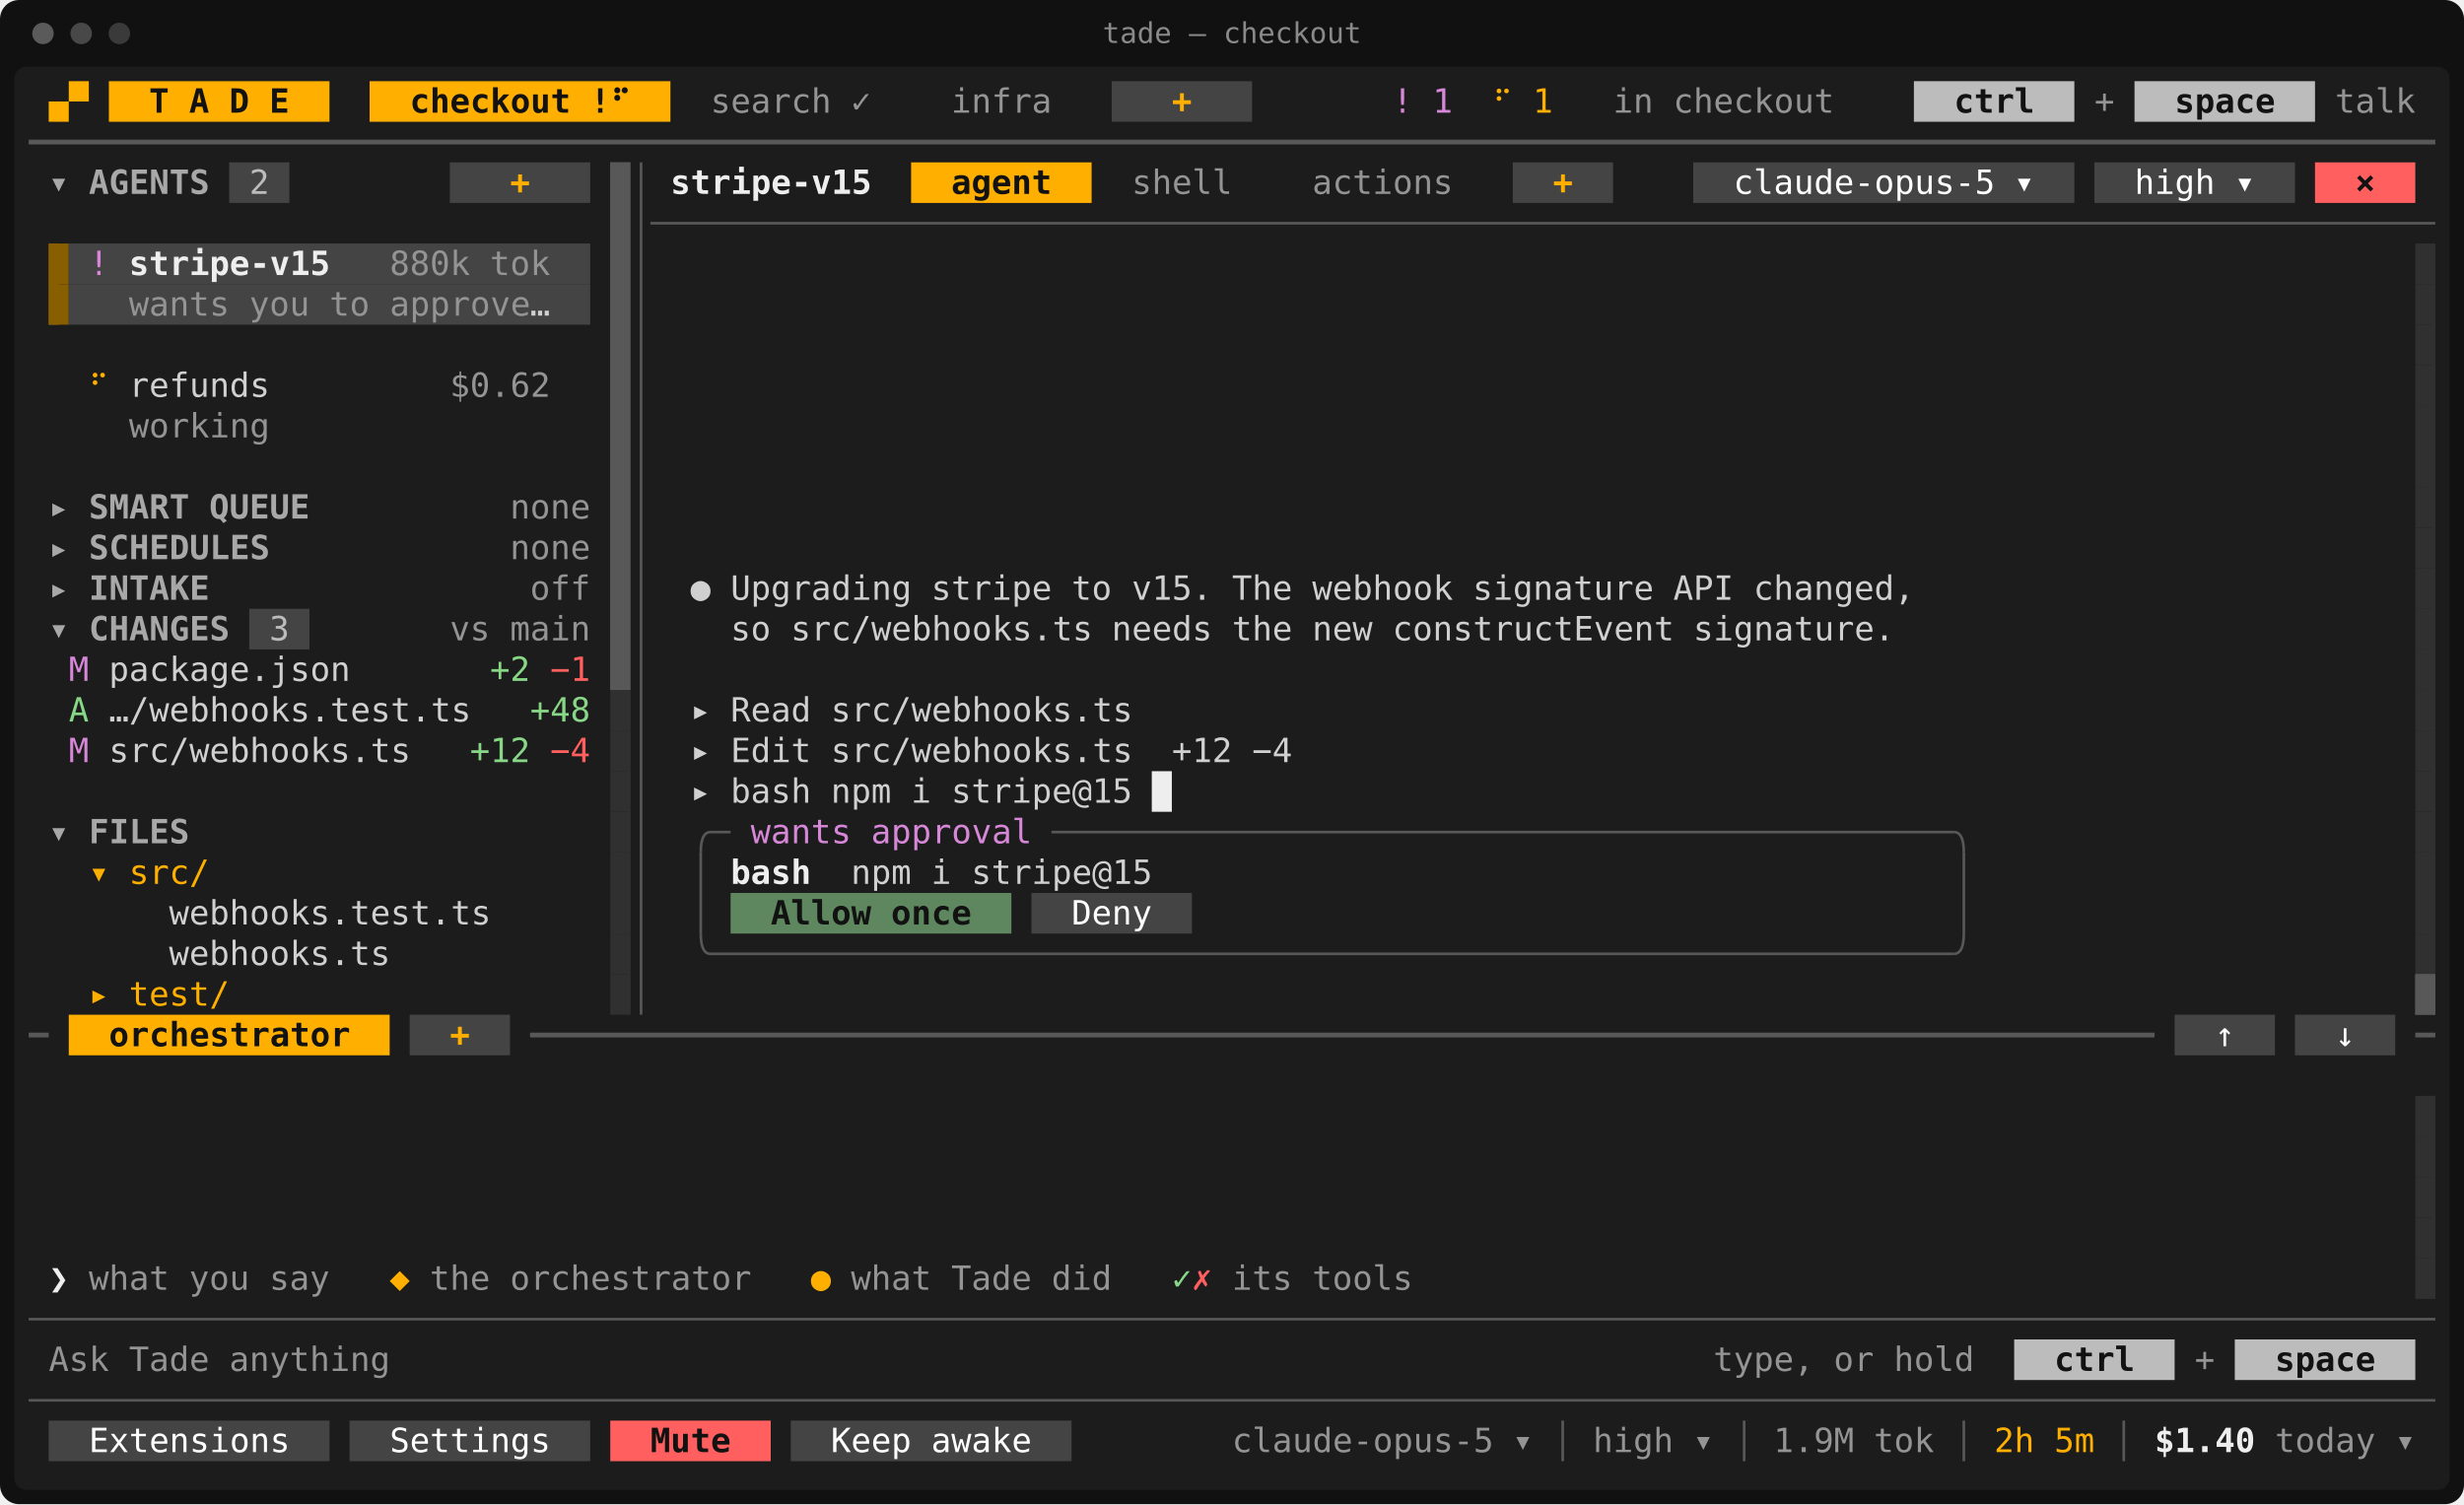
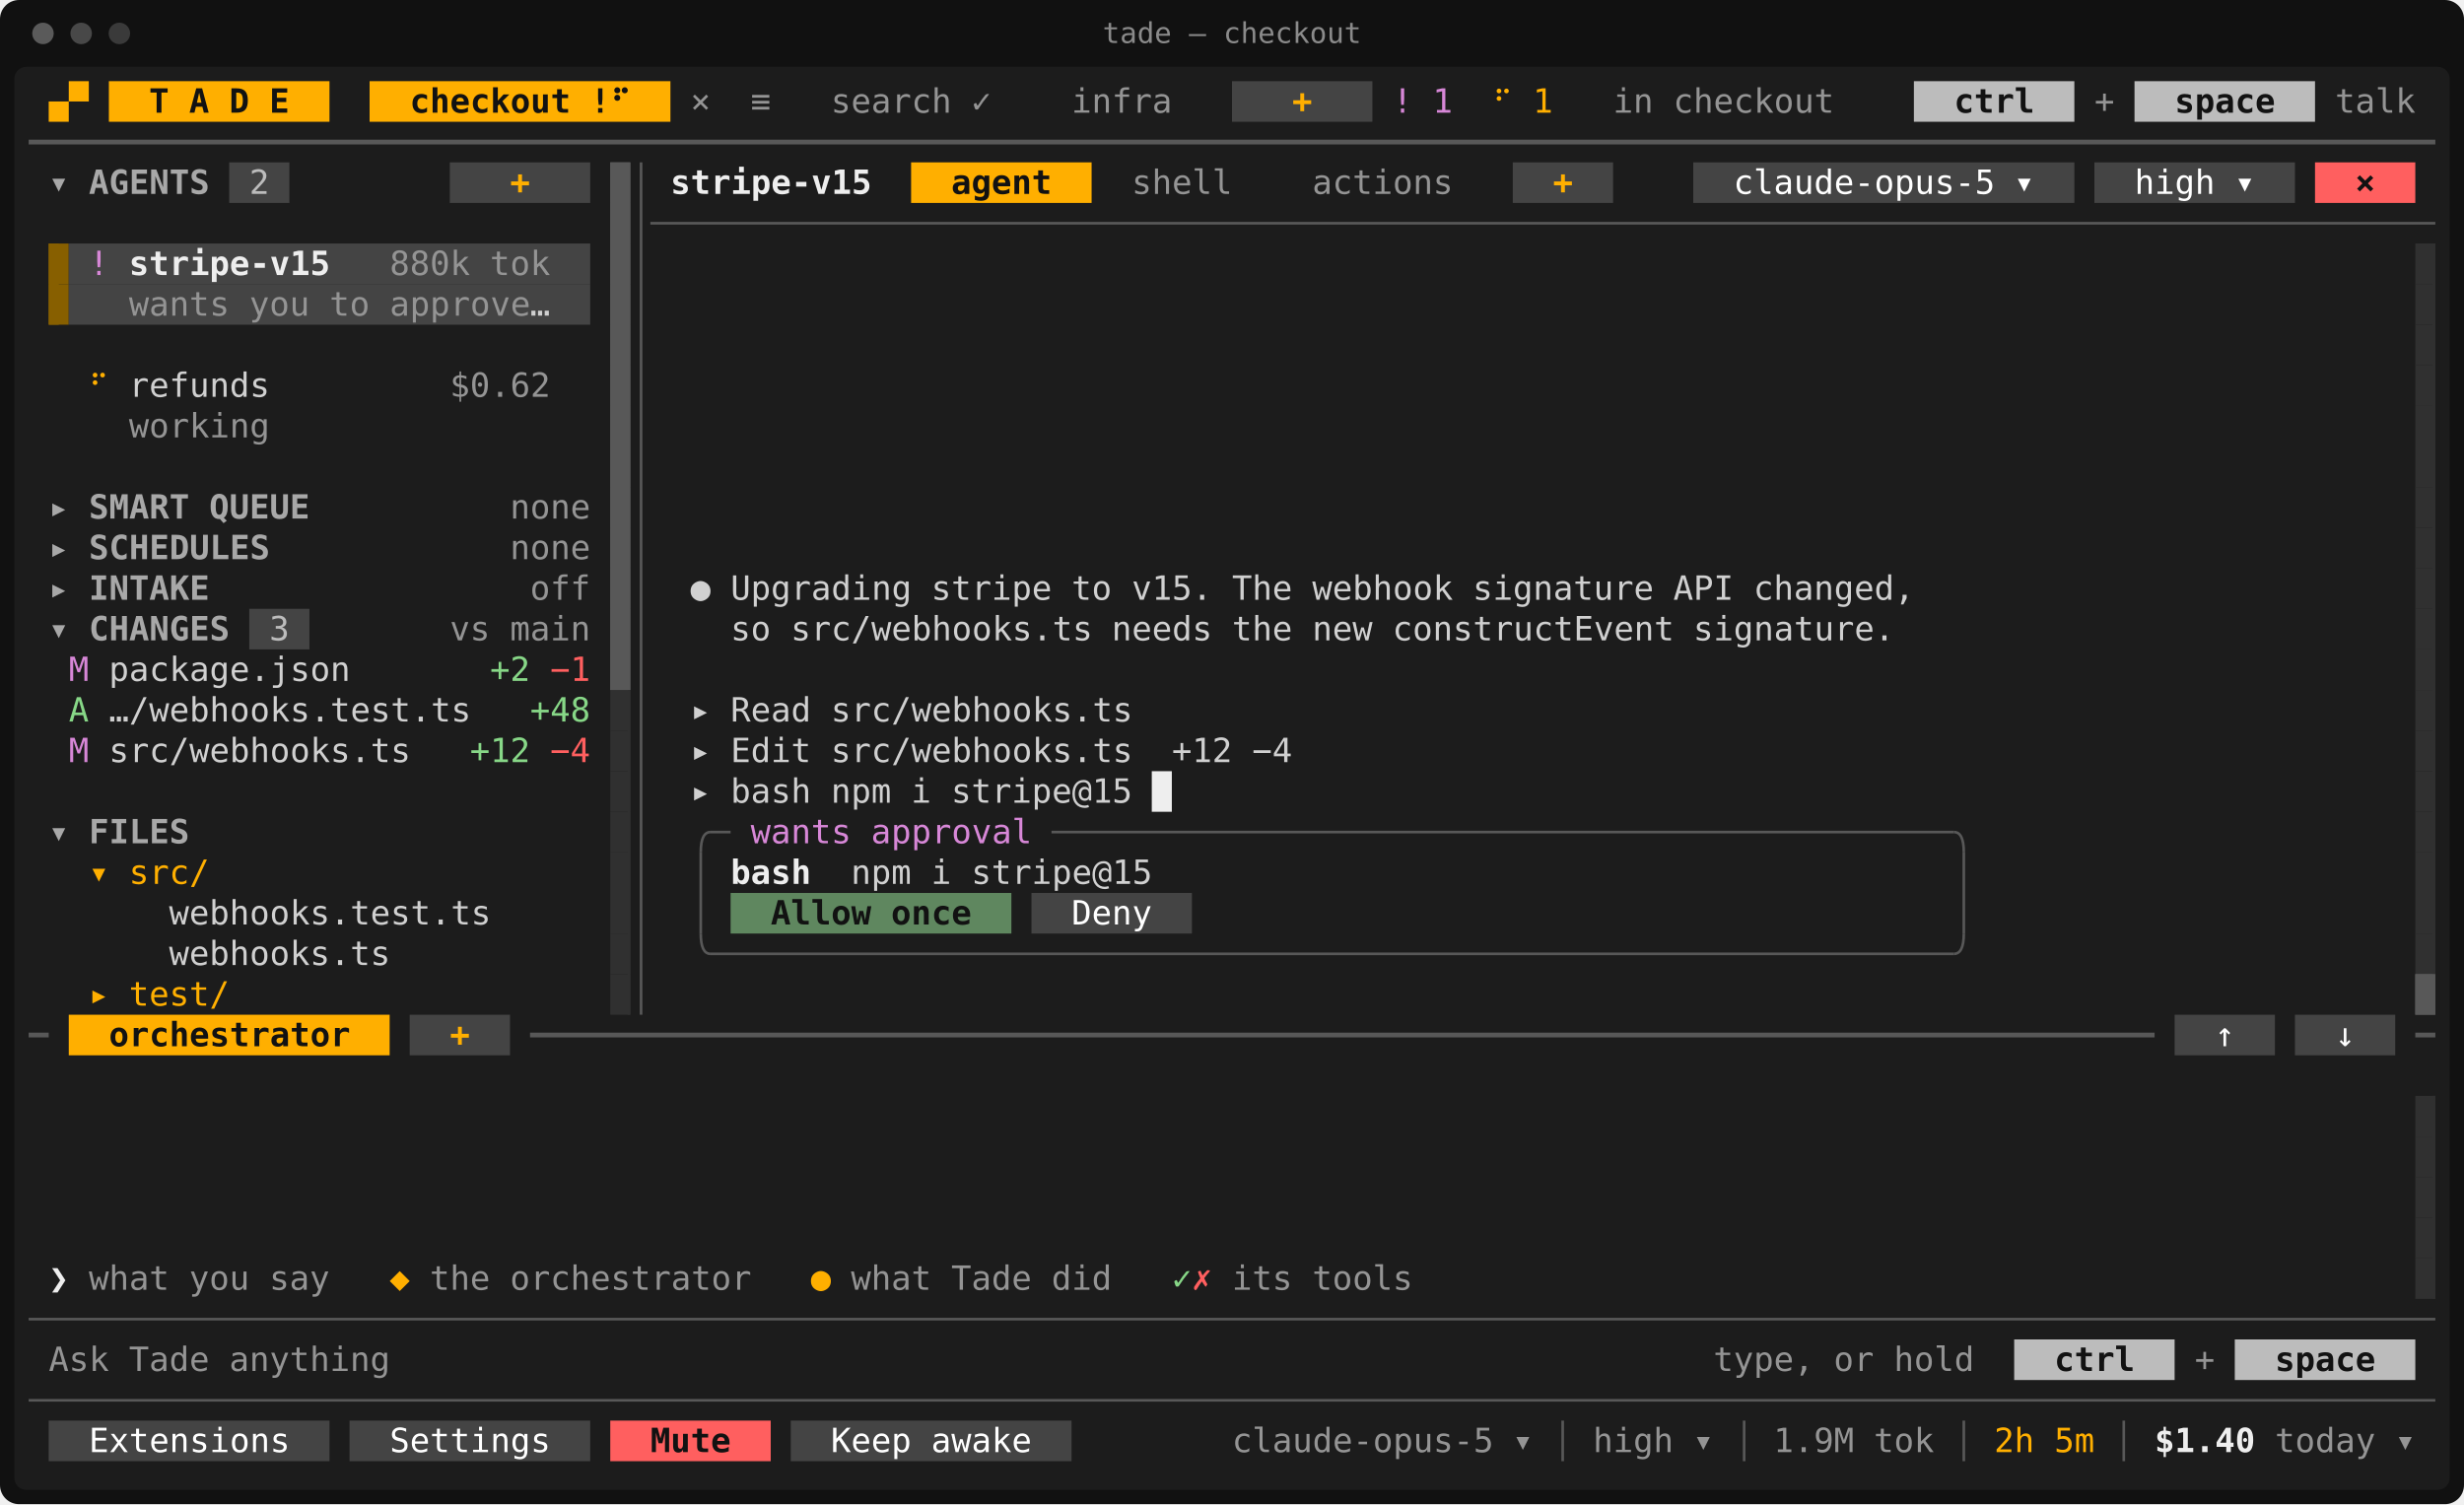
<svg xmlns="http://www.w3.org/2000/svg" viewBox="0 0 1032 630" width="1032" height="630" font-family="ui-monospace,SFMono-Regular,Menlo,Consolas,'DejaVu Sans Mono','Liberation Mono',monospace" font-size="14" role="img" aria-label="tade — checkout">
  <rect width="1032" height="630" rx="8" fill="#111111" />
  <rect x="6" y="28" width="1020" height="596" rx="5" fill="#1c1c1c" />
  <circle cx="18" cy="14" r="4.5" fill="#5a5a5a" />
  <circle cx="34" cy="14" r="4.5" fill="#484848" />
  <circle cx="50" cy="14" r="4.5" fill="#3a3a3a" />
  <text x="516" y="18" fill="#8a8a8a" font-size="12" text-anchor="middle">tade — checkout</text>
  <rect x="45.6" y="34" width="92.4" height="17" fill="#ffaf00" />
  <rect x="154.8" y="34" width="126" height="17" fill="#ffaf00" />
-   <rect x="465.6" y="34" width="58.8" height="17" fill="#444444" />
+   <rect x="516" y="34" width="58.8" height="17" fill="#444444" />
  <rect x="801.6" y="34" width="67.2" height="17" fill="#bcbcbc" />
  <rect x="894" y="34" width="75.6" height="17" fill="#bcbcbc" />
  <rect x="96" y="68" width="25.2" height="17" fill="#444444" />
  <rect x="188.4" y="68" width="58.8" height="17" fill="#444444" />
  <rect x="255.6" y="68" width="8.4" height="17" fill="#585858" />
  <rect x="381.6" y="68" width="75.6" height="17" fill="#ffaf00" />
  <rect x="633.6" y="68" width="42" height="17" fill="#444444" />
  <rect x="709.2" y="68" width="159.6" height="17" fill="#444444" />
  <rect x="877.2" y="68" width="84" height="17" fill="#444444" />
  <rect x="969.6" y="68" width="42" height="17" fill="#ff5f5f" />
  <rect x="255.6" y="85" width="8.4" height="17" fill="#585858" />
  <rect x="20.4" y="102" width="8.4" height="17" fill="#875f00" />
  <rect x="28.8" y="102" width="218.4" height="17" fill="#444444" />
  <rect x="255.6" y="102" width="8.4" height="17" fill="#585858" />
  <rect x="1011.6" y="102" width="8.4" height="17" fill="#303030" />
  <rect x="20.4" y="119" width="8.4" height="17" fill="#875f00" />
  <rect x="28.8" y="119" width="218.4" height="17" fill="#444444" />
  <rect x="255.6" y="119" width="8.4" height="17" fill="#585858" />
  <rect x="1011.6" y="119" width="8.4" height="17" fill="#303030" />
  <rect x="255.6" y="136" width="8.4" height="17" fill="#585858" />
  <rect x="1011.6" y="136" width="8.4" height="17" fill="#303030" />
  <rect x="255.6" y="153" width="8.4" height="17" fill="#585858" />
  <rect x="1011.6" y="153" width="8.4" height="17" fill="#303030" />
  <rect x="255.6" y="170" width="8.4" height="17" fill="#585858" />
  <rect x="1011.6" y="170" width="8.4" height="17" fill="#303030" />
  <rect x="255.6" y="187" width="8.4" height="17" fill="#585858" />
  <rect x="1011.6" y="187" width="8.4" height="17" fill="#303030" />
  <rect x="255.6" y="204" width="8.4" height="17" fill="#585858" />
  <rect x="1011.6" y="204" width="8.4" height="17" fill="#303030" />
  <rect x="255.6" y="221" width="8.4" height="17" fill="#585858" />
  <rect x="1011.6" y="221" width="8.4" height="17" fill="#303030" />
  <rect x="255.6" y="238" width="8.4" height="17" fill="#585858" />
  <rect x="1011.6" y="238" width="8.4" height="17" fill="#303030" />
  <rect x="104.4" y="255" width="25.2" height="17" fill="#444444" />
  <rect x="255.6" y="255" width="8.4" height="17" fill="#585858" />
  <rect x="1011.6" y="255" width="8.4" height="17" fill="#303030" />
  <rect x="255.6" y="272" width="8.4" height="17" fill="#585858" />
  <rect x="1011.6" y="272" width="8.4" height="17" fill="#303030" />
  <rect x="255.6" y="289" width="8.4" height="17" fill="#303030" />
  <rect x="1011.6" y="289" width="8.4" height="17" fill="#303030" />
  <rect x="255.6" y="306" width="8.4" height="17" fill="#303030" />
  <rect x="1011.6" y="306" width="8.4" height="17" fill="#303030" />
  <rect x="255.6" y="323" width="8.4" height="17" fill="#303030" />
  <rect x="482.4" y="323" width="8.4" height="17" fill="#eeeeee" />
  <rect x="1011.6" y="323" width="8.4" height="17" fill="#303030" />
  <rect x="255.6" y="340" width="8.4" height="17" fill="#303030" />
  <rect x="1011.6" y="340" width="8.4" height="17" fill="#303030" />
  <rect x="255.6" y="357" width="8.4" height="17" fill="#303030" />
  <rect x="1011.6" y="357" width="8.4" height="17" fill="#303030" />
  <rect x="255.6" y="374" width="8.4" height="17" fill="#303030" />
  <rect x="306" y="374" width="117.6" height="17" fill="#5f875f" />
  <rect x="432" y="374" width="67.2" height="17" fill="#444444" />
  <rect x="1011.6" y="374" width="8.4" height="17" fill="#303030" />
  <rect x="255.6" y="391" width="8.4" height="17" fill="#303030" />
  <rect x="1011.6" y="391" width="8.4" height="17" fill="#303030" />
  <rect x="255.6" y="408" width="8.4" height="17" fill="#303030" />
  <rect x="1011.6" y="408" width="8.4" height="17" fill="#585858" />
  <rect x="28.8" y="425" width="134.4" height="17" fill="#ffaf00" />
  <rect x="171.6" y="425" width="42" height="17" fill="#444444" />
  <rect x="910.8" y="425" width="42" height="17" fill="#444444" />
  <rect x="961.2" y="425" width="42" height="17" fill="#444444" />
  <rect x="1011.6" y="459" width="8.4" height="17" fill="#303030" />
  <rect x="1011.6" y="476" width="8.4" height="17" fill="#303030" />
  <rect x="1011.6" y="493" width="8.4" height="17" fill="#303030" />
  <rect x="1011.6" y="510" width="8.4" height="17" fill="#303030" />
  <rect x="1011.6" y="527" width="8.4" height="17" fill="#303030" />
  <rect x="843.6" y="561" width="67.2" height="17" fill="#bcbcbc" />
  <rect x="936" y="561" width="75.6" height="17" fill="#bcbcbc" />
  <rect x="20.4" y="595" width="117.6" height="17" fill="#444444" />
  <rect x="146.4" y="595" width="100.8" height="17" fill="#444444" />
  <rect x="255.6" y="595" width="67.2" height="17" fill="#ff5f5f" />
  <rect x="331.2" y="595" width="117.6" height="17" fill="#444444" />
  <rect x="20.4" y="42.5" width="8.4" height="8.5" fill="#ffaf00" />
  <rect x="28.8" y="34" width="8.4" height="8.5" fill="#ffaf00" />
  <rect x="255.6" y="68" width="8.4" height="221" fill="#585858" />
  <rect x="20.4" y="102" width="4.2" height="34" fill="#875f00" />
  <rect x="1018.95" y="102" width="1.05" height="306" fill="#303030" />
  <rect x="262.95" y="289" width="1.05" height="136" fill="#303030" />
  <rect x="1011.6" y="408" width="8.4" height="17" fill="#585858" />
  <rect x="1018.95" y="459" width="1.05" height="85" fill="#303030" />
  <line x1="12" y1="59.5" x2="1020" y2="59.5" stroke="#585858" stroke-width="2" />
  <line x1="268.5" y1="68" x2="268.5" y2="425" stroke="#585858" stroke-width="1.1" />
  <line x1="272.4" y1="93.5" x2="1020" y2="93.5" stroke="#585858" stroke-width="1.1" />
  <path d="M293.5 357Q293.5 348.5 297.6 348.5" fill="none" stroke="#585858" stroke-width="1.1" />
  <line x1="297.6" y1="348.5" x2="306" y2="348.5" stroke="#585858" stroke-width="1.1" />
  <line x1="440.4" y1="348.5" x2="818.4" y2="348.5" stroke="#585858" stroke-width="1.1" />
  <path d="M822.5 357Q822.5 348.5 818.4 348.5" fill="none" stroke="#585858" stroke-width="1.1" />
  <line x1="293.5" y1="357" x2="293.5" y2="391" stroke="#585858" stroke-width="1.1" />
  <line x1="822.5" y1="357" x2="822.5" y2="391" stroke="#585858" stroke-width="1.1" />
  <path d="M293.5 391Q293.5 399.5 297.6 399.5" fill="none" stroke="#585858" stroke-width="1.1" />
  <line x1="297.6" y1="399.5" x2="818.4" y2="399.5" stroke="#585858" stroke-width="1.1" />
  <path d="M822.5 391Q822.5 399.5 818.4 399.5" fill="none" stroke="#585858" stroke-width="1.1" />
  <line x1="12" y1="433.5" x2="20.4" y2="433.5" stroke="#585858" stroke-width="2" />
  <line x1="222" y1="433.5" x2="902.4" y2="433.5" stroke="#585858" stroke-width="2" />
  <line x1="1011.6" y1="433.5" x2="1020" y2="433.5" stroke="#585858" stroke-width="2" />
  <line x1="12" y1="552.5" x2="1020" y2="552.5" stroke="#585858" stroke-width="1.1" />
  <line x1="12" y1="586.5" x2="1020" y2="586.5" stroke="#585858" stroke-width="1.1" />
  <line x1="654.5" y1="595" x2="654.5" y2="612" stroke="#585858" stroke-width="1.1" />
  <line x1="730.5" y1="595" x2="730.5" y2="612" stroke="#585858" stroke-width="1.1" />
  <line x1="822.5" y1="595" x2="822.5" y2="612" stroke="#585858" stroke-width="1.1" />
  <line x1="889.5" y1="595" x2="889.5" y2="612" stroke="#585858" stroke-width="1.1" />
  <text x="62.4" y="47.2" textLength="8.4" lengthAdjust="spacingAndGlyphs" fill="#121212" font-weight="700">T</text>
  <text x="79.2" y="47.2" textLength="8.4" lengthAdjust="spacingAndGlyphs" fill="#121212" font-weight="700">A</text>
  <text x="96" y="47.2" textLength="8.4" lengthAdjust="spacingAndGlyphs" fill="#121212" font-weight="700">D</text>
  <text x="112.8" y="47.2" textLength="8.4" lengthAdjust="spacingAndGlyphs" fill="#121212" font-weight="700">E</text>
  <text x="171.6" y="47.2" textLength="67.2" lengthAdjust="spacingAndGlyphs" fill="#121212" font-weight="700">checkout</text>
  <text x="247.2" y="47.2" textLength="16.8" lengthAdjust="spacingAndGlyphs" fill="#121212" font-weight="700">!⠋</text>
-   <text x="297.6" y="47.2" textLength="50.4" lengthAdjust="spacingAndGlyphs" fill="#949494">search</text>
-   <text x="356.4" y="47.2" textLength="8.4" lengthAdjust="spacingAndGlyphs" fill="#949494">✓</text>
-   <text x="398.4" y="47.2" textLength="42" lengthAdjust="spacingAndGlyphs" fill="#949494">infra</text>
-   <text x="490.8" y="47.2" textLength="8.4" lengthAdjust="spacingAndGlyphs" fill="#ffaf00" font-weight="700">+</text>
+   <text x="289.2" y="47.2" textLength="8.4" lengthAdjust="spacingAndGlyphs" fill="#949494">×</text>
+   <text x="314.4" y="47.2" textLength="8.4" lengthAdjust="spacingAndGlyphs" fill="#949494">≡</text>
+   <text x="348" y="47.2" textLength="50.4" lengthAdjust="spacingAndGlyphs" fill="#949494">search</text>
+   <text x="406.8" y="47.2" textLength="8.4" lengthAdjust="spacingAndGlyphs" fill="#949494">✓</text>
+   <text x="448.8" y="47.2" textLength="42" lengthAdjust="spacingAndGlyphs" fill="#949494">infra</text>
+   <text x="541.2" y="47.2" textLength="8.4" lengthAdjust="spacingAndGlyphs" fill="#ffaf00" font-weight="700">+</text>
  <text x="583.2" y="47.2" textLength="8.4" lengthAdjust="spacingAndGlyphs" fill="#d787d7">!</text>
  <text x="600" y="47.2" textLength="8.4" lengthAdjust="spacingAndGlyphs" fill="#d787d7">1</text>
  <text x="625.2" y="47.2" textLength="8.4" lengthAdjust="spacingAndGlyphs" fill="#ffaf00">⠋</text>
  <text x="642" y="47.2" textLength="8.4" lengthAdjust="spacingAndGlyphs" fill="#ffaf00">1</text>
  <text x="675.6" y="47.2" textLength="16.8" lengthAdjust="spacingAndGlyphs" fill="#949494">in</text>
  <text x="700.8" y="47.2" textLength="67.2" lengthAdjust="spacingAndGlyphs" fill="#949494">checkout</text>
  <text x="818.4" y="47.2" textLength="33.6" lengthAdjust="spacingAndGlyphs" fill="#121212" font-weight="700">ctrl</text>
  <text x="877.2" y="47.2" textLength="8.4" lengthAdjust="spacingAndGlyphs" fill="#949494">+</text>
  <text x="910.8" y="47.2" textLength="42" lengthAdjust="spacingAndGlyphs" fill="#121212" font-weight="700">space</text>
  <text x="978" y="47.2" textLength="33.6" lengthAdjust="spacingAndGlyphs" fill="#949494">talk</text>
  <text x="20.4" y="81.2" textLength="8.4" lengthAdjust="spacingAndGlyphs" fill="#a8a8a8" font-weight="700">▾</text>
  <text x="37.2" y="81.2" textLength="50.4" lengthAdjust="spacingAndGlyphs" fill="#a8a8a8" font-weight="700">AGENTS</text>
  <text x="104.4" y="81.2" textLength="8.4" lengthAdjust="spacingAndGlyphs" fill="#bcbcbc">2</text>
  <text x="213.6" y="81.2" textLength="8.4" lengthAdjust="spacingAndGlyphs" fill="#ffaf00" font-weight="700">+</text>
  <text x="280.8" y="81.2" textLength="84" lengthAdjust="spacingAndGlyphs" fill="#eeeeee" font-weight="700">stripe-v15</text>
  <text x="398.4" y="81.2" textLength="42" lengthAdjust="spacingAndGlyphs" fill="#121212" font-weight="700">agent</text>
  <text x="474" y="81.2" textLength="42" lengthAdjust="spacingAndGlyphs" fill="#949494">shell</text>
  <text x="549.6" y="81.2" textLength="58.8" lengthAdjust="spacingAndGlyphs" fill="#949494">actions</text>
  <text x="650.4" y="81.2" textLength="8.4" lengthAdjust="spacingAndGlyphs" fill="#ffaf00" font-weight="700">+</text>
  <text x="726" y="81.2" textLength="109.2" lengthAdjust="spacingAndGlyphs" fill="#ffffff">claude-opus-5</text>
  <text x="843.6" y="81.2" textLength="8.4" lengthAdjust="spacingAndGlyphs" fill="#ffffff">▾</text>
  <text x="894" y="81.2" textLength="33.6" lengthAdjust="spacingAndGlyphs" fill="#ffffff">high</text>
  <text x="936" y="81.2" textLength="8.4" lengthAdjust="spacingAndGlyphs" fill="#ffffff">▾</text>
  <text x="986.4" y="81.2" textLength="8.4" lengthAdjust="spacingAndGlyphs" fill="#121212" font-weight="700">×</text>
  <text x="37.2" y="115.2" textLength="8.4" lengthAdjust="spacingAndGlyphs" fill="#d787d7">!</text>
  <text x="54" y="115.2" textLength="84" lengthAdjust="spacingAndGlyphs" fill="#eeeeee" font-weight="700">stripe-v15</text>
  <text x="163.2" y="115.2" textLength="33.6" lengthAdjust="spacingAndGlyphs" fill="#949494">880k</text>
  <text x="205.2" y="115.2" textLength="25.2" lengthAdjust="spacingAndGlyphs" fill="#949494">tok</text>
  <text x="54" y="132.2" textLength="42" lengthAdjust="spacingAndGlyphs" fill="#949494">wants</text>
  <text x="104.4" y="132.2" textLength="25.2" lengthAdjust="spacingAndGlyphs" fill="#949494">you</text>
  <text x="138" y="132.2" textLength="16.8" lengthAdjust="spacingAndGlyphs" fill="#949494">to</text>
  <text x="163.2" y="132.2" textLength="58.8" lengthAdjust="spacingAndGlyphs" fill="#949494">approve</text>
  <text x="222" y="132.2" textLength="8.4" lengthAdjust="spacingAndGlyphs" fill="#d0d0d0">…</text>
  <text x="37.2" y="166.2" textLength="8.4" lengthAdjust="spacingAndGlyphs" fill="#ffaf00">⠋</text>
  <text x="54" y="166.2" textLength="58.8" lengthAdjust="spacingAndGlyphs" fill="#d0d0d0">refunds</text>
  <text x="188.4" y="166.2" textLength="42" lengthAdjust="spacingAndGlyphs" fill="#949494">$0.62</text>
  <text x="54" y="183.2" textLength="58.8" lengthAdjust="spacingAndGlyphs" fill="#949494">working</text>
  <text x="20.4" y="217.2" textLength="8.4" lengthAdjust="spacingAndGlyphs" fill="#a8a8a8" font-weight="700">▸</text>
  <text x="37.2" y="217.2" textLength="42" lengthAdjust="spacingAndGlyphs" fill="#a8a8a8" font-weight="700">SMART</text>
  <text x="87.6" y="217.2" textLength="42" lengthAdjust="spacingAndGlyphs" fill="#a8a8a8" font-weight="700">QUEUE</text>
  <text x="213.6" y="217.2" textLength="33.6" lengthAdjust="spacingAndGlyphs" fill="#949494">none</text>
  <text x="20.4" y="234.2" textLength="8.4" lengthAdjust="spacingAndGlyphs" fill="#a8a8a8" font-weight="700">▸</text>
  <text x="37.2" y="234.2" textLength="75.6" lengthAdjust="spacingAndGlyphs" fill="#a8a8a8" font-weight="700">SCHEDULES</text>
  <text x="213.6" y="234.2" textLength="33.6" lengthAdjust="spacingAndGlyphs" fill="#949494">none</text>
  <text x="20.4" y="251.2" textLength="8.4" lengthAdjust="spacingAndGlyphs" fill="#a8a8a8" font-weight="700">▸</text>
  <text x="37.2" y="251.2" textLength="50.4" lengthAdjust="spacingAndGlyphs" fill="#a8a8a8" font-weight="700">INTAKE</text>
  <text x="222" y="251.2" textLength="25.2" lengthAdjust="spacingAndGlyphs" fill="#949494">off</text>
  <text x="289.2" y="251.2" textLength="8.4" lengthAdjust="spacingAndGlyphs" fill="#d0d0d0">●</text>
  <text x="306" y="251.2" textLength="75.6" lengthAdjust="spacingAndGlyphs" fill="#d0d0d0">Upgrading</text>
  <text x="390" y="251.2" textLength="50.4" lengthAdjust="spacingAndGlyphs" fill="#d0d0d0">stripe</text>
  <text x="448.8" y="251.2" textLength="16.8" lengthAdjust="spacingAndGlyphs" fill="#d0d0d0">to</text>
  <text x="474" y="251.2" textLength="33.6" lengthAdjust="spacingAndGlyphs" fill="#d0d0d0">v15.</text>
  <text x="516" y="251.2" textLength="25.2" lengthAdjust="spacingAndGlyphs" fill="#d0d0d0">The</text>
  <text x="549.6" y="251.2" textLength="58.8" lengthAdjust="spacingAndGlyphs" fill="#d0d0d0">webhook</text>
  <text x="616.8" y="251.2" textLength="75.6" lengthAdjust="spacingAndGlyphs" fill="#d0d0d0">signature</text>
  <text x="700.8" y="251.2" textLength="25.2" lengthAdjust="spacingAndGlyphs" fill="#d0d0d0">API</text>
  <text x="734.4" y="251.2" textLength="67.2" lengthAdjust="spacingAndGlyphs" fill="#d0d0d0">changed,</text>
  <text x="20.4" y="268.2" textLength="8.4" lengthAdjust="spacingAndGlyphs" fill="#a8a8a8" font-weight="700">▾</text>
  <text x="37.2" y="268.2" textLength="58.8" lengthAdjust="spacingAndGlyphs" fill="#a8a8a8" font-weight="700">CHANGES</text>
  <text x="112.8" y="268.2" textLength="8.4" lengthAdjust="spacingAndGlyphs" fill="#bcbcbc">3</text>
  <text x="188.4" y="268.2" textLength="16.8" lengthAdjust="spacingAndGlyphs" fill="#949494">vs</text>
  <text x="213.6" y="268.2" textLength="33.6" lengthAdjust="spacingAndGlyphs" fill="#949494">main</text>
  <text x="306" y="268.2" textLength="16.8" lengthAdjust="spacingAndGlyphs" fill="#d0d0d0">so</text>
  <text x="331.2" y="268.2" textLength="126" lengthAdjust="spacingAndGlyphs" fill="#d0d0d0">src/webhooks.ts</text>
  <text x="465.6" y="268.2" textLength="42" lengthAdjust="spacingAndGlyphs" fill="#d0d0d0">needs</text>
  <text x="516" y="268.2" textLength="25.2" lengthAdjust="spacingAndGlyphs" fill="#d0d0d0">the</text>
  <text x="549.6" y="268.2" textLength="25.2" lengthAdjust="spacingAndGlyphs" fill="#d0d0d0">new</text>
  <text x="583.2" y="268.2" textLength="117.6" lengthAdjust="spacingAndGlyphs" fill="#d0d0d0">constructEvent</text>
  <text x="709.2" y="268.2" textLength="84" lengthAdjust="spacingAndGlyphs" fill="#d0d0d0">signature.</text>
  <text x="28.8" y="285.2" textLength="8.4" lengthAdjust="spacingAndGlyphs" fill="#d787d7">M</text>
  <text x="45.6" y="285.2" textLength="100.8" lengthAdjust="spacingAndGlyphs" fill="#d0d0d0">package.json</text>
  <text x="205.2" y="285.2" textLength="16.8" lengthAdjust="spacingAndGlyphs" fill="#87d787">+2</text>
  <text x="230.4" y="285.2" textLength="16.8" lengthAdjust="spacingAndGlyphs" fill="#ff5f5f">−1</text>
  <text x="28.8" y="302.2" textLength="8.4" lengthAdjust="spacingAndGlyphs" fill="#87d787">A</text>
  <text x="45.6" y="302.2" textLength="151.2" lengthAdjust="spacingAndGlyphs" fill="#d0d0d0">…/webhooks.test.ts</text>
  <text x="222" y="302.2" textLength="25.2" lengthAdjust="spacingAndGlyphs" fill="#87d787">+48</text>
  <text x="289.2" y="302.2" textLength="8.4" lengthAdjust="spacingAndGlyphs" fill="#d0d0d0">▸</text>
  <text x="306" y="302.2" textLength="33.6" lengthAdjust="spacingAndGlyphs" fill="#d0d0d0">Read</text>
  <text x="348" y="302.2" textLength="126" lengthAdjust="spacingAndGlyphs" fill="#d0d0d0">src/webhooks.ts</text>
  <text x="28.8" y="319.2" textLength="8.4" lengthAdjust="spacingAndGlyphs" fill="#d787d7">M</text>
  <text x="45.6" y="319.2" textLength="126" lengthAdjust="spacingAndGlyphs" fill="#d0d0d0">src/webhooks.ts</text>
  <text x="196.8" y="319.2" textLength="25.2" lengthAdjust="spacingAndGlyphs" fill="#87d787">+12</text>
  <text x="230.4" y="319.2" textLength="16.8" lengthAdjust="spacingAndGlyphs" fill="#ff5f5f">−4</text>
  <text x="289.2" y="319.2" textLength="8.4" lengthAdjust="spacingAndGlyphs" fill="#d0d0d0">▸</text>
  <text x="306" y="319.2" textLength="33.6" lengthAdjust="spacingAndGlyphs" fill="#d0d0d0">Edit</text>
  <text x="348" y="319.2" textLength="126" lengthAdjust="spacingAndGlyphs" fill="#d0d0d0">src/webhooks.ts</text>
  <text x="490.8" y="319.2" textLength="25.2" lengthAdjust="spacingAndGlyphs" fill="#d0d0d0">+12</text>
  <text x="524.4" y="319.2" textLength="16.8" lengthAdjust="spacingAndGlyphs" fill="#d0d0d0">−4</text>
  <text x="289.2" y="336.2" textLength="8.4" lengthAdjust="spacingAndGlyphs" fill="#d0d0d0">▸</text>
  <text x="306" y="336.2" textLength="33.6" lengthAdjust="spacingAndGlyphs" fill="#d0d0d0">bash</text>
  <text x="348" y="336.2" textLength="25.2" lengthAdjust="spacingAndGlyphs" fill="#d0d0d0">npm</text>
  <text x="381.6" y="336.2" textLength="8.4" lengthAdjust="spacingAndGlyphs" fill="#d0d0d0">i</text>
  <text x="398.4" y="336.2" textLength="75.6" lengthAdjust="spacingAndGlyphs" fill="#d0d0d0">stripe@15</text>
  <text x="20.4" y="353.2" textLength="8.4" lengthAdjust="spacingAndGlyphs" fill="#a8a8a8" font-weight="700">▾</text>
  <text x="37.2" y="353.2" textLength="42" lengthAdjust="spacingAndGlyphs" fill="#a8a8a8" font-weight="700">FILES</text>
  <text x="314.4" y="353.2" textLength="42" lengthAdjust="spacingAndGlyphs" fill="#d787d7">wants</text>
  <text x="364.8" y="353.2" textLength="67.2" lengthAdjust="spacingAndGlyphs" fill="#d787d7">approval</text>
  <text x="37.2" y="370.2" textLength="8.4" lengthAdjust="spacingAndGlyphs" fill="#ffaf00">▾</text>
  <text x="54" y="370.2" textLength="33.6" lengthAdjust="spacingAndGlyphs" fill="#ffaf00">src/</text>
  <text x="306" y="370.2" textLength="33.6" lengthAdjust="spacingAndGlyphs" fill="#eeeeee" font-weight="700">bash</text>
  <text x="356.4" y="370.2" textLength="25.2" lengthAdjust="spacingAndGlyphs" fill="#d0d0d0">npm</text>
  <text x="390" y="370.2" textLength="8.4" lengthAdjust="spacingAndGlyphs" fill="#d0d0d0">i</text>
  <text x="406.8" y="370.2" textLength="75.6" lengthAdjust="spacingAndGlyphs" fill="#d0d0d0">stripe@15</text>
  <text x="70.8" y="387.2" textLength="134.4" lengthAdjust="spacingAndGlyphs" fill="#d0d0d0">webhooks.test.ts</text>
  <text x="322.8" y="387.2" textLength="42" lengthAdjust="spacingAndGlyphs" fill="#121212" font-weight="700">Allow</text>
  <text x="373.2" y="387.2" textLength="33.6" lengthAdjust="spacingAndGlyphs" fill="#121212" font-weight="700">once</text>
  <text x="448.8" y="387.2" textLength="33.6" lengthAdjust="spacingAndGlyphs" fill="#ffffff">Deny</text>
  <text x="70.8" y="404.2" textLength="92.4" lengthAdjust="spacingAndGlyphs" fill="#d0d0d0">webhooks.ts</text>
  <text x="37.2" y="421.2" textLength="8.4" lengthAdjust="spacingAndGlyphs" fill="#ffaf00">▸</text>
  <text x="54" y="421.2" textLength="42" lengthAdjust="spacingAndGlyphs" fill="#ffaf00">test/</text>
  <text x="45.6" y="438.2" textLength="100.8" lengthAdjust="spacingAndGlyphs" fill="#121212" font-weight="700">orchestrator</text>
  <text x="188.4" y="438.2" textLength="8.4" lengthAdjust="spacingAndGlyphs" fill="#ffaf00" font-weight="700">+</text>
  <text x="927.6" y="438.2" textLength="8.4" lengthAdjust="spacingAndGlyphs" fill="#ffffff">↑</text>
  <text x="978" y="438.2" textLength="8.4" lengthAdjust="spacingAndGlyphs" fill="#ffffff">↓</text>
  <text x="20.4" y="540.2" textLength="8.4" lengthAdjust="spacingAndGlyphs" fill="#eeeeee" font-weight="700">❯</text>
  <text x="37.2" y="540.2" textLength="33.6" lengthAdjust="spacingAndGlyphs" fill="#949494">what</text>
  <text x="79.2" y="540.2" textLength="25.2" lengthAdjust="spacingAndGlyphs" fill="#949494">you</text>
  <text x="112.8" y="540.2" textLength="25.2" lengthAdjust="spacingAndGlyphs" fill="#949494">say</text>
  <text x="163.2" y="540.2" textLength="8.4" lengthAdjust="spacingAndGlyphs" fill="#ffaf00" font-weight="700">◆</text>
  <text x="180" y="540.2" textLength="25.2" lengthAdjust="spacingAndGlyphs" fill="#949494">the</text>
  <text x="213.6" y="540.2" textLength="100.8" lengthAdjust="spacingAndGlyphs" fill="#949494">orchestrator</text>
  <text x="339.6" y="540.2" textLength="8.4" lengthAdjust="spacingAndGlyphs" fill="#ffaf00">●</text>
  <text x="356.4" y="540.2" textLength="33.6" lengthAdjust="spacingAndGlyphs" fill="#949494">what</text>
  <text x="398.4" y="540.2" textLength="33.6" lengthAdjust="spacingAndGlyphs" fill="#949494">Tade</text>
  <text x="440.4" y="540.2" textLength="25.2" lengthAdjust="spacingAndGlyphs" fill="#949494">did</text>
  <text x="490.8" y="540.2" textLength="8.4" lengthAdjust="spacingAndGlyphs" fill="#87d787">✓</text>
  <text x="499.2" y="540.2" textLength="8.4" lengthAdjust="spacingAndGlyphs" fill="#ff5f5f">✗</text>
  <text x="516" y="540.2" textLength="25.2" lengthAdjust="spacingAndGlyphs" fill="#949494">its</text>
  <text x="549.6" y="540.2" textLength="42" lengthAdjust="spacingAndGlyphs" fill="#949494">tools</text>
  <text x="20.4" y="574.2" textLength="25.2" lengthAdjust="spacingAndGlyphs" fill="#949494">Ask</text>
  <text x="54" y="574.2" textLength="33.6" lengthAdjust="spacingAndGlyphs" fill="#949494">Tade</text>
  <text x="96" y="574.2" textLength="67.2" lengthAdjust="spacingAndGlyphs" fill="#949494">anything</text>
  <text x="717.6" y="574.2" textLength="42" lengthAdjust="spacingAndGlyphs" fill="#949494">type,</text>
  <text x="768" y="574.2" textLength="16.8" lengthAdjust="spacingAndGlyphs" fill="#949494">or</text>
  <text x="793.2" y="574.2" textLength="33.6" lengthAdjust="spacingAndGlyphs" fill="#949494">hold</text>
  <text x="860.4" y="574.2" textLength="33.6" lengthAdjust="spacingAndGlyphs" fill="#121212" font-weight="700">ctrl</text>
  <text x="919.2" y="574.2" textLength="8.4" lengthAdjust="spacingAndGlyphs" fill="#949494">+</text>
  <text x="952.8" y="574.2" textLength="42" lengthAdjust="spacingAndGlyphs" fill="#121212" font-weight="700">space</text>
  <text x="37.2" y="608.2" textLength="84" lengthAdjust="spacingAndGlyphs" fill="#ffffff">Extensions</text>
  <text x="163.2" y="608.2" textLength="67.2" lengthAdjust="spacingAndGlyphs" fill="#ffffff">Settings</text>
  <text x="272.4" y="608.2" textLength="33.6" lengthAdjust="spacingAndGlyphs" fill="#121212" font-weight="700">Mute</text>
  <text x="348" y="608.2" textLength="33.6" lengthAdjust="spacingAndGlyphs" fill="#ffffff">Keep</text>
  <text x="390" y="608.2" textLength="42" lengthAdjust="spacingAndGlyphs" fill="#ffffff">awake</text>
  <text x="516" y="608.2" textLength="109.2" lengthAdjust="spacingAndGlyphs" fill="#949494">claude-opus-5</text>
  <text x="633.6" y="608.2" textLength="8.4" lengthAdjust="spacingAndGlyphs" fill="#949494">▾</text>
  <text x="667.2" y="608.2" textLength="33.6" lengthAdjust="spacingAndGlyphs" fill="#949494">high</text>
  <text x="709.2" y="608.2" textLength="8.4" lengthAdjust="spacingAndGlyphs" fill="#949494">▾</text>
  <text x="742.8" y="608.2" textLength="33.6" lengthAdjust="spacingAndGlyphs" fill="#949494">1.9M</text>
  <text x="784.8" y="608.2" textLength="25.2" lengthAdjust="spacingAndGlyphs" fill="#949494">tok</text>
  <text x="835.2" y="608.2" textLength="16.8" lengthAdjust="spacingAndGlyphs" fill="#ffaf00">2h</text>
  <text x="860.4" y="608.2" textLength="16.8" lengthAdjust="spacingAndGlyphs" fill="#ffaf00">5m</text>
  <text x="902.4" y="608.2" textLength="42" lengthAdjust="spacingAndGlyphs" fill="#eeeeee" font-weight="700">$1.40</text>
  <text x="952.8" y="608.2" textLength="42" lengthAdjust="spacingAndGlyphs" fill="#949494">today</text>
  <text x="1003.2" y="608.2" textLength="8.4" lengthAdjust="spacingAndGlyphs" fill="#949494">▾</text>
</svg>
